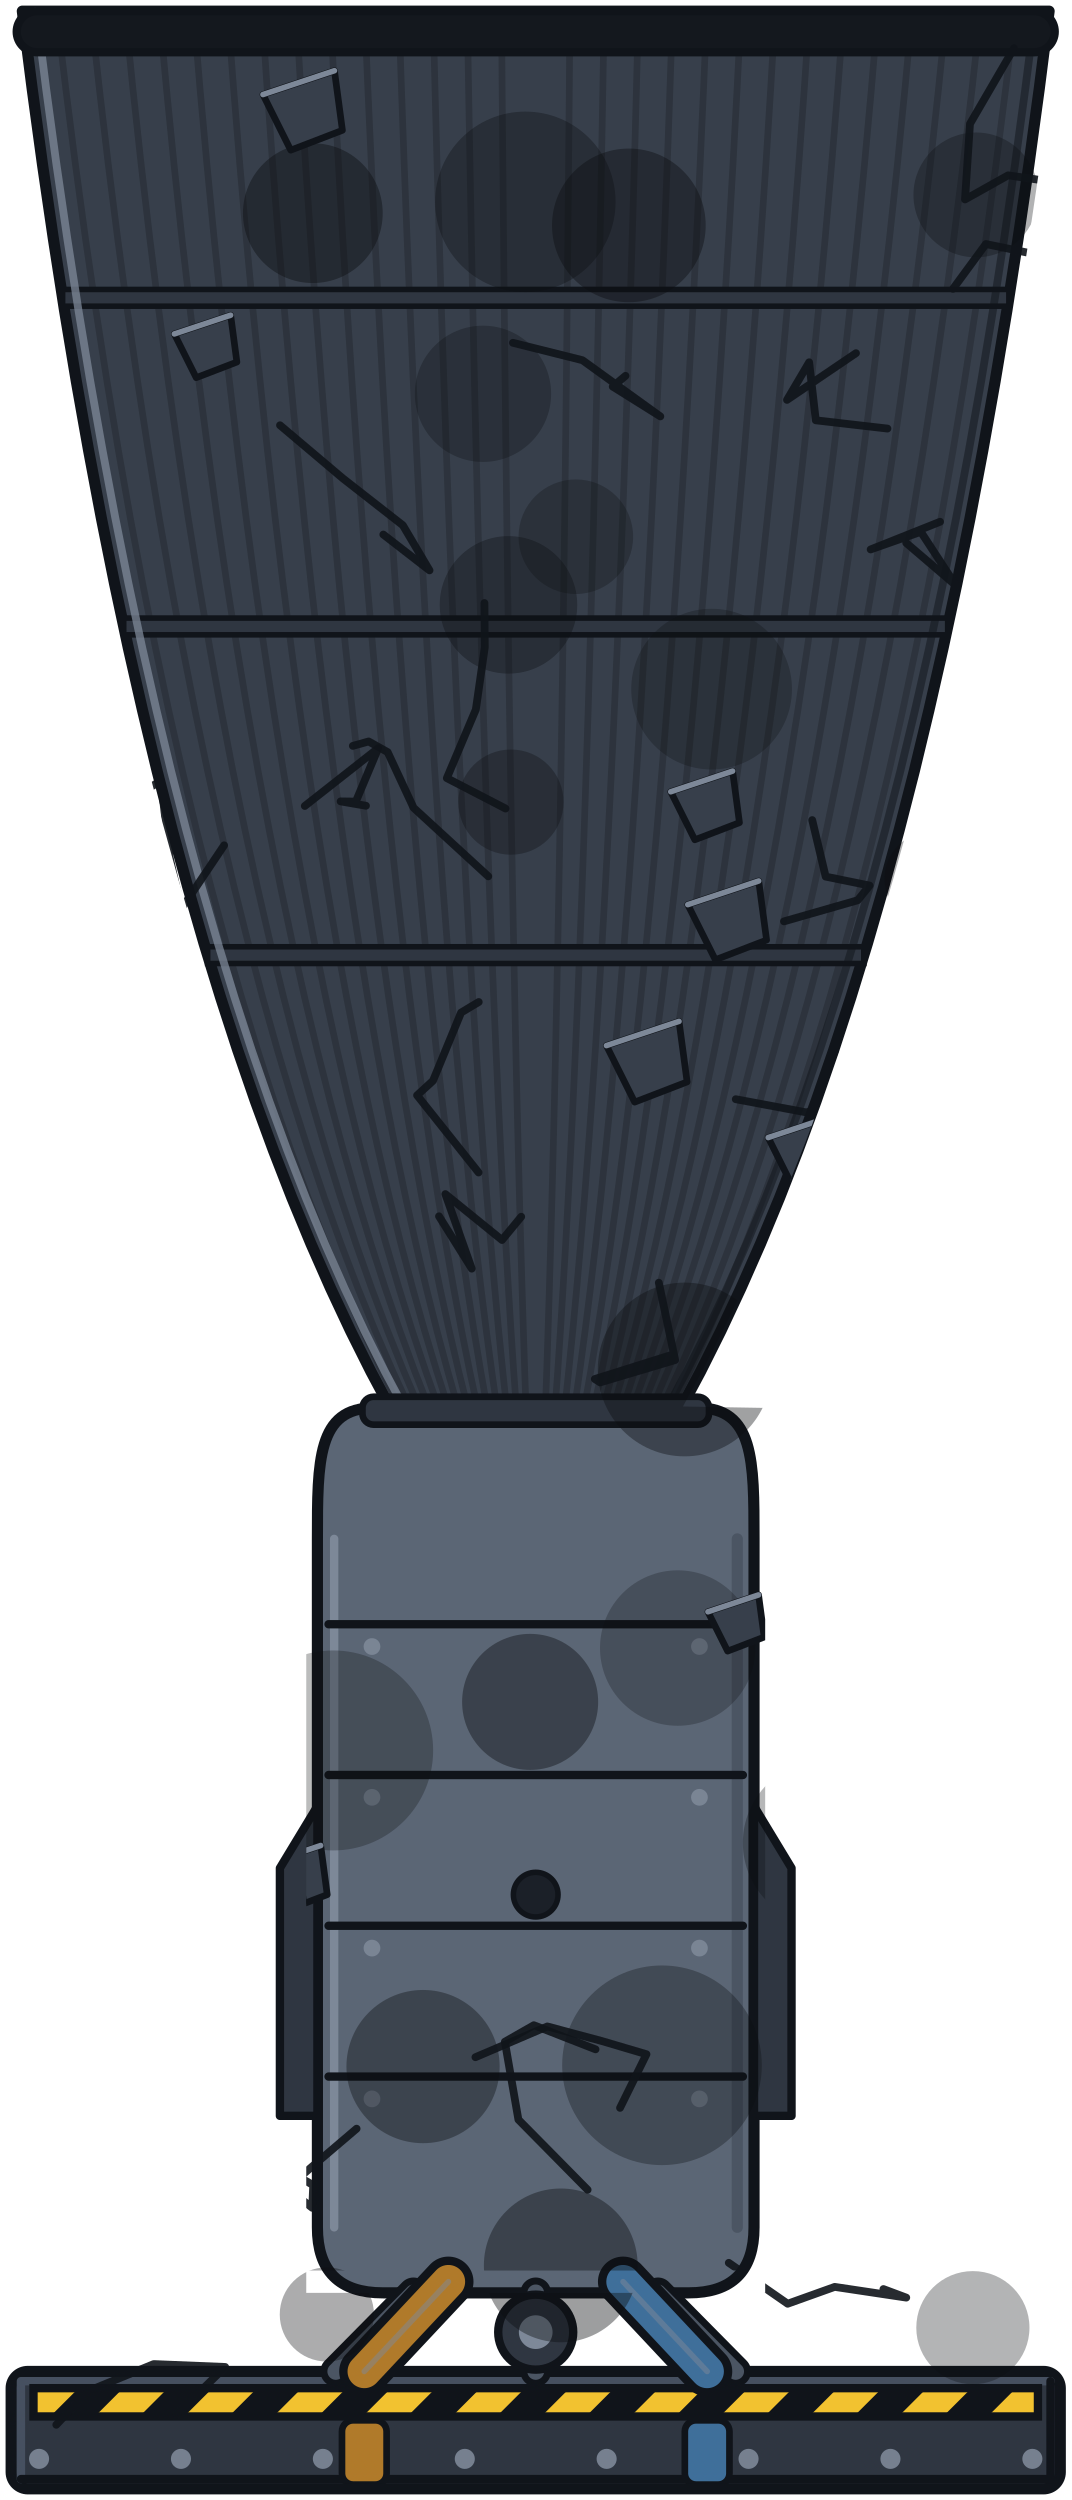
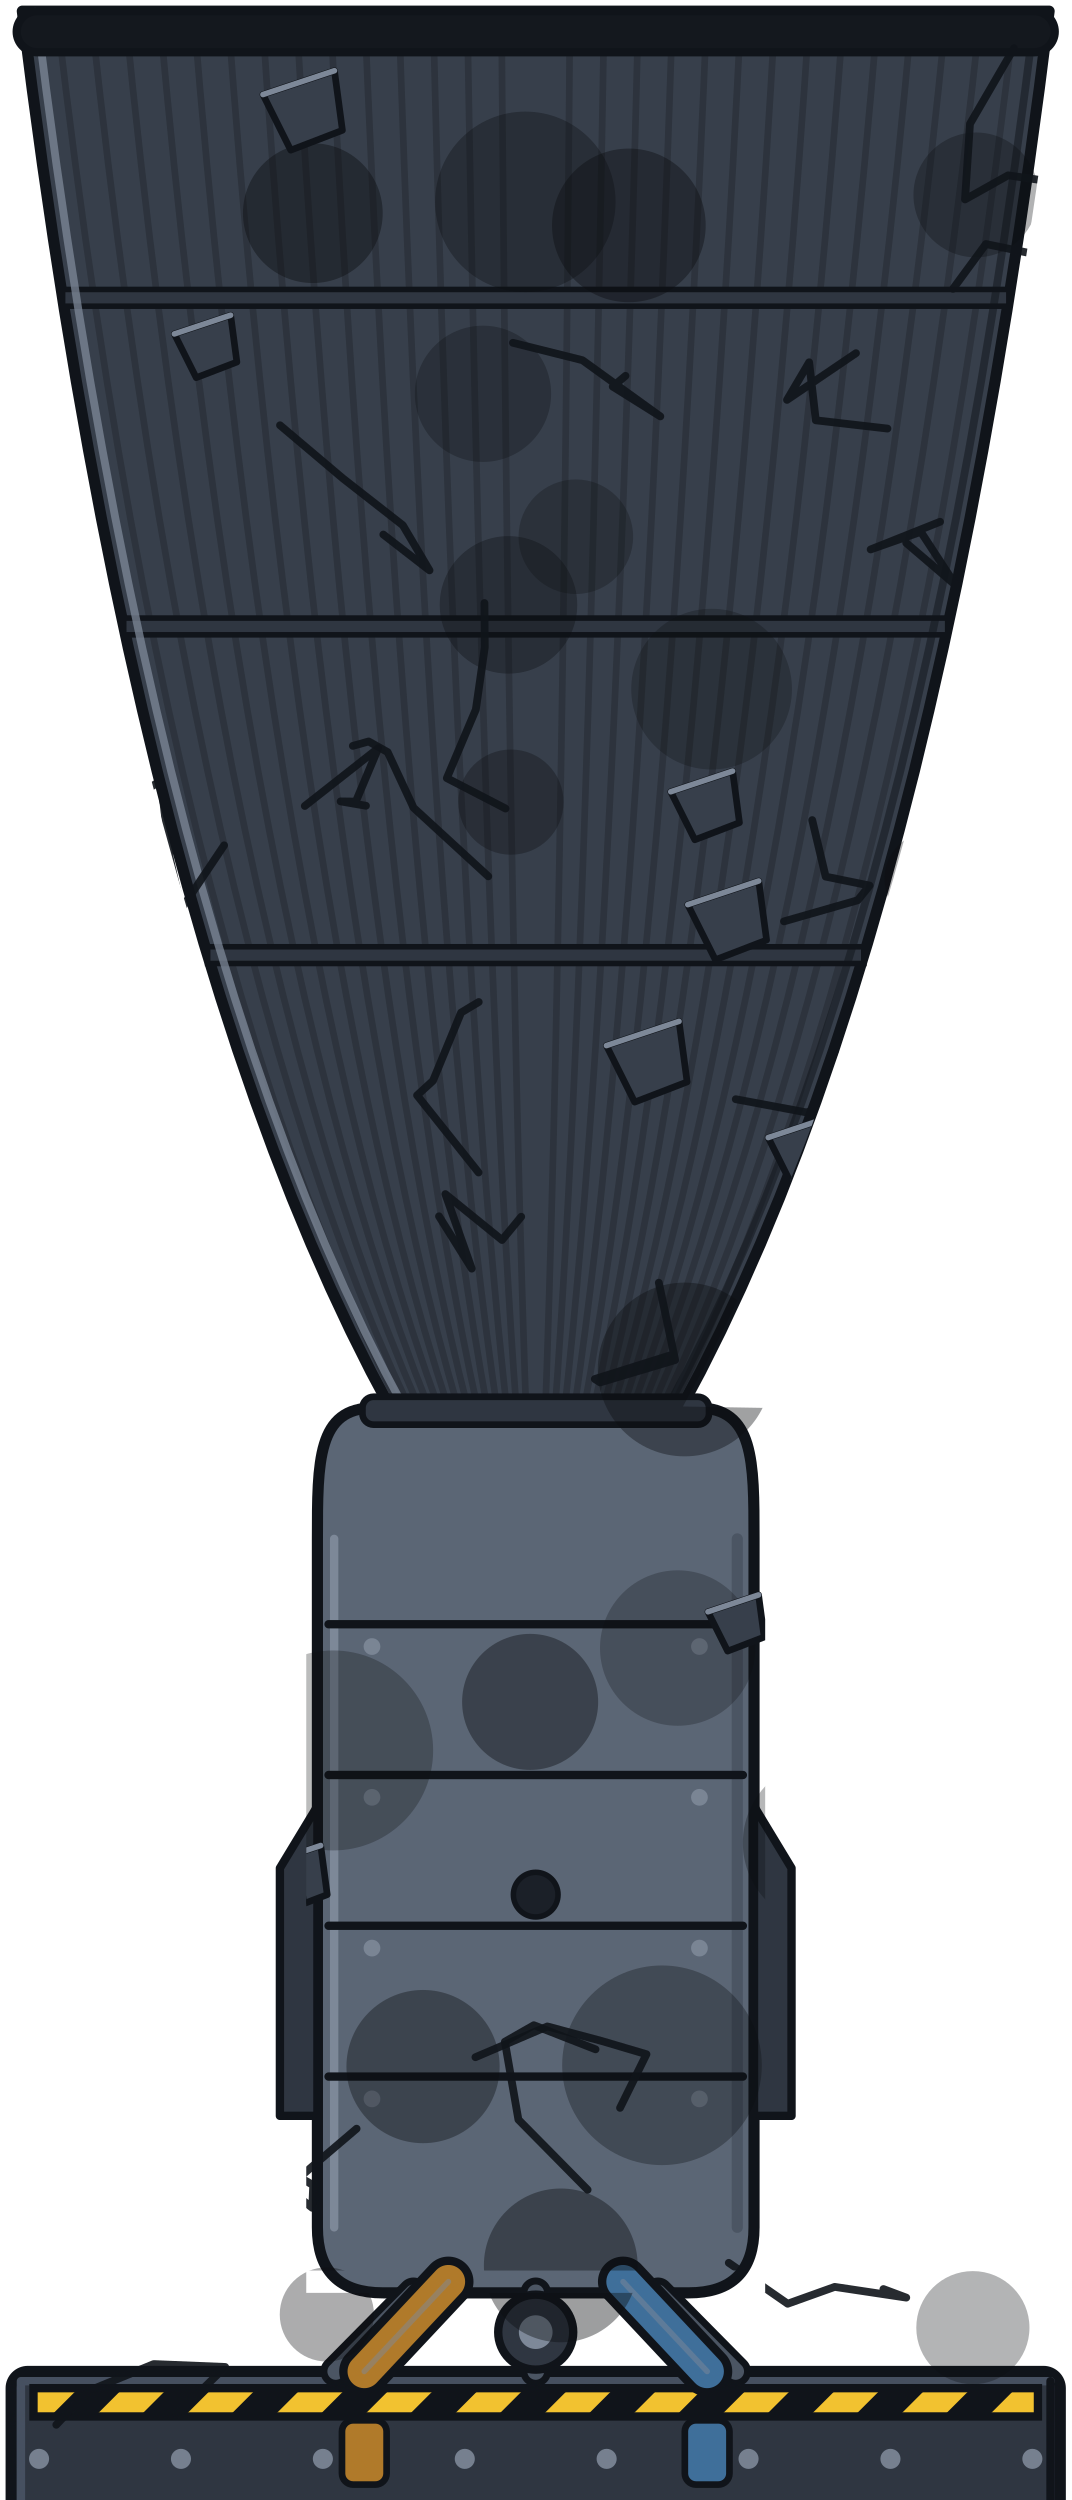
<svg xmlns="http://www.w3.org/2000/svg" width="192" height="448" viewBox="0 0 192 448">
  <defs>
    <radialGradient id="gunship_drive_c_nacelle_l_throat">
      <stop offset="0" stop-color="#ffffff" stop-opacity="0.95" />
      <stop offset="0.35" stop-color="#9fd8ff" stop-opacity="0.9" />
      <stop offset="1" stop-color="#9fd8ff" stop-opacity="0" />
    </radialGradient>
  </defs>
  <g id="base">
-     <rect x="2" y="424.96" width="188" height="21.04" rx="3" fill="#2f3641" stroke="#10141a" stroke-width="2" />
-     <path d="M3.75,444.25 L3.75,426.71 L188.25,426.71" fill="none" stroke="#465060" stroke-width="1.5" stroke-linejoin="round" stroke-linecap="round" data-baked="1" />
-     <path d="M188.25,426.71 L188.25,444.25 L3.75,444.25" fill="none" stroke="#10141a" stroke-width="1.5" stroke-linejoin="round" stroke-linecap="round" data-baked="1" />
+     <rect x="2" y="424.96" width="188" height="29.04" rx="3" fill="#2f3641" stroke="#10141a" stroke-width="2" />
+     <path d="M3.75,452.25 L3.75,426.71 L188.25,426.71" fill="none" stroke="#465060" stroke-width="1.5" stroke-linejoin="round" stroke-linecap="round" data-baked="1" />
+     <path d="M188.25,426.71 L188.25,452.25 L3.75,452.25" fill="none" stroke="#10141a" stroke-width="1.5" stroke-linejoin="round" stroke-linecap="round" data-baked="1" />
    <clipPath id="hz_nacelle_l_6_427">
      <rect x="6" y="427.96" width="180" height="5.07" />
    </clipPath>
    <rect x="6" y="427.96" width="180" height="5.07" fill="#f2c230" />
    <g clip-path="url(#hz_nacelle_l_6_427)">
      <polygon points="-7,433.03 1,433.03 6.07,427.96 -1.93,427.96" fill="#10141a" />
      <polygon points="9,433.03 17,433.03 22.07,427.96 14.07,427.96" fill="#10141a" />
      <polygon points="25,433.03 33,433.03 38.07,427.96 30.07,427.96" fill="#10141a" />
      <polygon points="41,433.03 49,433.03 54.07,427.96 46.07,427.96" fill="#10141a" />
      <polygon points="57,433.03 65,433.03 70.07,427.96 62.07,427.96" fill="#10141a" />
      <polygon points="73,433.03 81,433.03 86.07,427.96 78.07,427.96" fill="#10141a" />
      <polygon points="89,433.03 97,433.03 102.07,427.96 94.07,427.96" fill="#10141a" />
      <polygon points="105,433.03 113,433.03 118.07,427.96 110.07,427.96" fill="#10141a" />
      <polygon points="121,433.03 129,433.03 134.07,427.96 126.07,427.96" fill="#10141a" />
      <polygon points="137,433.03 145,433.03 150.07,427.96 142.07,427.96" fill="#10141a" />
      <polygon points="153,433.03 161,433.03 166.07,427.96 158.07,427.96" fill="#10141a" />
      <polygon points="169,433.03 177,433.03 182.07,427.96 174.07,427.96" fill="#10141a" />
      <polygon points="185,433.03 193,433.03 198.07,427.96 190.07,427.96" fill="#10141a" />
    </g>
    <rect x="6" y="427.96" width="180" height="5.07" fill="none" stroke="#10141a" stroke-width="1.5" />
    <circle cx="7" cy="440.63" r="1.8" fill="#7d8898" opacity="0.9" />
    <circle cx="32.43" cy="440.63" r="1.8" fill="#7d8898" opacity="0.9" />
    <circle cx="57.86" cy="440.63" r="1.8" fill="#7d8898" opacity="0.9" />
    <circle cx="83.29" cy="440.63" r="1.8" fill="#7d8898" opacity="0.9" />
    <circle cx="108.71" cy="440.63" r="1.8" fill="#7d8898" opacity="0.9" />
    <circle cx="134.14" cy="440.63" r="1.8" fill="#7d8898" opacity="0.9" />
    <circle cx="159.57" cy="440.63" r="1.8" fill="#7d8898" opacity="0.9" />
    <circle cx="185" cy="440.63" r="1.8" fill="#7d8898" opacity="0.9" />
    <rect x="61.28" y="433.72" width="8" height="11.52" rx="2" fill="#b07a2a" stroke="#10141a" stroke-width="1.2" />
    <rect x="122.72" y="433.72" width="8" height="11.52" rx="2" fill="#3f6f9a" stroke="#10141a" stroke-width="1.2" />
    <path d="M113.48,294.83 L113.25,292.93 L112.62,291.18 L111.69,289.57 L110.57,288.06 L109.34,286.64 L108.11,285.29 L106.99,283.99 L106.06,282.7 L105.43,281.42 L105.2,280.11 L105.22,279.75 L105.28,279.38 L105.37,279.03 L105.5,278.68 L105.67,278.36 L105.87,278.05 L109.97,272.19 L113.99,266.04 L117.92,259.59 L121.76,252.85 L125.52,245.81 L129.19,238.47 L132.77,230.83 L136.27,222.9 L139.68,214.68 L143,206.15 L146.24,197.33 L149.39,188.21 L152.45,178.8 L155.43,169.09 L158.32,159.08 L161.12,148.78 L163.84,138.18 L166.46,127.28 L169.01,116.09 L171.47,104.6 L173.84,92.81 L176.12,80.73 L178.32,68.35 L180.43,55.67 L182.45,42.7 L184.39,29.43 L186.24,15.86 L188,2 L4,2 L5.76,15.86 L7.61,29.43 L9.55,42.7 L11.57,55.67 L13.68,68.35 L15.88,80.73 L18.16,92.81 L20.53,104.6 L22.99,116.09 L25.54,127.28 L28.16,138.18 L30.88,148.78 L33.68,159.08 L36.57,169.09 L39.55,178.8 L42.61,188.21 L45.76,197.33 L49,206.15 L52.32,214.68 L55.73,222.9 L59.23,230.83 L62.81,238.47 L66.48,245.81 L70.24,252.85 L74.08,259.59 L78.01,266.04 L82.03,272.19 L86.13,278.05 L86.33,278.36 L86.5,278.68 L86.63,279.03 L86.72,279.38 L86.78,279.75 L86.8,280.11 L86.57,281.42 L85.94,282.7 L85.01,283.99 L83.89,285.29 L82.66,286.64 L81.43,288.06 L80.31,289.57 L79.38,291.18 L78.75,292.93 L78.52,294.83 Z" fill="#373f4b" stroke="#10141a" stroke-width="2" stroke-linejoin="round" stroke-linecap="round" />
    <path d="M95.39,280.11 L95.39,279.75 L95.38,279.38 L95.38,279.03 L95.37,278.68 L95.36,278.36 L95.34,278.05 L95.07,272.19 L94.8,266.04 L94.54,259.59 L94.28,252.85 L94.03,245.81 L93.79,238.47 L93.55,230.83 L93.32,222.9 L93.09,214.68 L92.87,206.15 L92.65,197.33 L92.44,188.21 L92.24,178.8 L92.04,169.09 L91.85,159.08 L91.66,148.78 L91.48,138.18 L91.3,127.28 L91.13,116.09 L90.97,104.6 L90.81,92.81 L90.66,80.73 L90.51,68.35 L90.37,55.67 L90.24,42.7 L90.11,29.43 L89.98,15.86 L89.87,2" fill="none" stroke="#2a3039" stroke-width="1.2" stroke-linejoin="round" stroke-linecap="round" opacity="0.8" />
    <path d="M96.61,280.11 L96.61,279.75 L96.62,279.38 L96.62,279.03 L96.63,278.68 L96.64,278.36 L96.66,278.05 L96.93,272.19 L97.2,266.04 L97.46,259.59 L97.72,252.85 L97.97,245.81 L98.21,238.47 L98.45,230.83 L98.68,222.9 L98.91,214.68 L99.13,206.15 L99.35,197.33 L99.56,188.21 L99.76,178.8 L99.96,169.09 L100.15,159.08 L100.34,148.78 L100.52,138.18 L100.7,127.28 L100.87,116.09 L101.03,104.6 L101.19,92.81 L101.34,80.73 L101.49,68.35 L101.63,55.67 L101.76,42.7 L101.89,29.43 L102.02,15.86 L102.13,2" fill="none" stroke="#2a3039" stroke-width="1.2" stroke-linejoin="round" stroke-linecap="round" opacity="0.8" />
    <path d="M94.77,280.11 L94.77,279.75 L94.76,279.38 L94.75,279.03 L94.73,278.68 L94.71,278.36 L94.68,278.05 L94.14,272.19 L93.6,266.04 L93.08,259.59 L92.57,252.85 L92.06,245.81 L91.57,238.47 L91.1,230.83 L90.63,222.9 L90.18,214.68 L89.73,206.15 L89.3,197.33 L88.88,188.21 L88.47,178.8 L88.08,169.09 L87.69,159.08 L87.32,148.78 L86.96,138.18 L86.6,127.28 L86.27,116.09 L85.94,104.6 L85.62,92.81 L85.32,80.73 L85.02,68.35 L84.74,55.67 L84.47,42.7 L84.22,29.43 L83.97,15.86 L83.73,2" fill="none" stroke="#2a3039" stroke-width="1.2" stroke-linejoin="round" stroke-linecap="round" opacity="0.8" />
    <path d="M97.23,280.11 L97.23,279.75 L97.24,279.38 L97.25,279.03 L97.27,278.68 L97.29,278.36 L97.32,278.05 L97.86,272.19 L98.4,266.04 L98.92,259.59 L99.43,252.85 L99.94,245.81 L100.43,238.47 L100.9,230.83 L101.37,222.9 L101.82,214.68 L102.27,206.15 L102.7,197.33 L103.12,188.21 L103.53,178.8 L103.92,169.09 L104.31,159.08 L104.68,148.78 L105.04,138.18 L105.4,127.28 L105.73,116.09 L106.06,104.6 L106.38,92.81 L106.68,80.73 L106.98,68.35 L107.26,55.67 L107.53,42.7 L107.78,29.43 L108.03,15.86 L108.27,2" fill="none" stroke="#2a3039" stroke-width="1.2" stroke-linejoin="round" stroke-linecap="round" opacity="0.8" />
    <path d="M94.16,280.11 L94.16,279.75 L94.14,279.38 L94.13,279.03 L94.1,278.68 L94.07,278.36 L94.03,278.05 L93.21,272.19 L92.4,266.04 L91.62,259.59 L90.85,252.85 L90.1,245.81 L89.36,238.47 L88.65,230.83 L87.95,222.9 L87.26,214.68 L86.6,206.15 L85.95,197.33 L85.32,188.21 L84.71,178.8 L84.11,169.09 L83.54,159.08 L82.98,148.78 L82.43,138.18 L81.91,127.28 L81.4,116.09 L80.91,104.6 L80.43,92.81 L79.98,80.73 L79.54,68.35 L79.11,55.67 L78.71,42.7 L78.32,29.43 L77.95,15.86 L77.6,2" fill="none" stroke="#2a3039" stroke-width="1.2" stroke-linejoin="round" stroke-linecap="round" opacity="0.8" />
    <path d="M97.84,280.11 L97.84,279.75 L97.86,279.38 L97.87,279.03 L97.9,278.68 L97.93,278.36 L97.97,278.05 L98.79,272.19 L99.6,266.04 L100.38,259.59 L101.15,252.85 L101.9,245.81 L102.64,238.47 L103.35,230.83 L104.05,222.9 L104.74,214.68 L105.4,206.15 L106.05,197.33 L106.68,188.21 L107.29,178.8 L107.89,169.09 L108.46,159.08 L109.02,148.78 L109.57,138.18 L110.09,127.28 L110.6,116.09 L111.09,104.6 L111.57,92.81 L112.02,80.73 L112.46,68.35 L112.89,55.67 L113.29,42.7 L113.68,29.43 L114.05,15.86 L114.4,2" fill="none" stroke="#2a3039" stroke-width="1.2" stroke-linejoin="round" stroke-linecap="round" opacity="0.8" />
    <path d="M93.55,280.11 L93.54,279.75 L93.53,279.38 L93.5,279.03 L93.47,278.68 L93.42,278.36 L93.37,278.05 L92.27,272.19 L91.2,266.04 L90.15,259.59 L89.13,252.85 L88.13,245.81 L87.15,238.47 L86.19,230.83 L85.26,222.9 L84.35,214.68 L83.47,206.15 L82.6,197.33 L81.76,188.21 L80.95,178.8 L80.15,169.09 L79.38,159.08 L78.64,148.78 L77.91,138.18 L77.21,127.28 L76.53,116.09 L75.88,104.6 L75.24,92.81 L74.64,80.73 L74.05,68.35 L73.49,55.67 L72.95,42.7 L72.43,29.43 L71.94,15.86 L71.47,2" fill="none" stroke="#2a3039" stroke-width="1.2" stroke-linejoin="round" stroke-linecap="round" opacity="0.8" />
    <path d="M98.45,280.11 L98.46,279.75 L98.47,279.38 L98.5,279.03 L98.53,278.68 L98.58,278.36 L98.63,278.05 L99.73,272.19 L100.8,266.04 L101.85,259.59 L102.87,252.85 L103.87,245.81 L104.85,238.47 L105.81,230.83 L106.74,222.9 L107.65,214.68 L108.53,206.15 L109.4,197.33 L110.24,188.21 L111.05,178.8 L111.85,169.09 L112.62,159.08 L113.36,148.78 L114.09,138.18 L114.79,127.28 L115.47,116.09 L116.12,104.6 L116.76,92.81 L117.36,80.73 L117.95,68.35 L118.51,55.67 L119.05,42.7 L119.57,29.43 L120.06,15.86 L120.53,2" fill="none" stroke="#2a3039" stroke-width="1.2" stroke-linejoin="round" stroke-linecap="round" opacity="0.8" />
    <path d="M92.93,280.11 L92.93,279.75 L92.91,279.38 L92.88,279.03 L92.83,278.68 L92.78,278.36 L92.71,278.05 L91.34,272.19 L90,266.04 L88.69,259.59 L87.41,252.85 L86.16,245.81 L84.94,238.47 L83.74,230.83 L82.58,222.9 L81.44,214.68 L80.33,206.15 L79.25,197.33 L78.2,188.21 L77.18,178.8 L76.19,169.09 L75.23,159.08 L74.29,148.78 L73.39,138.18 L72.51,127.28 L71.66,116.09 L70.84,104.6 L70.05,92.81 L69.29,80.73 L68.56,68.35 L67.86,55.67 L67.18,42.7 L66.54,29.43 L65.92,15.86 L65.33,2" fill="none" stroke="#2a3039" stroke-width="1.2" stroke-linejoin="round" stroke-linecap="round" opacity="0.8" />
    <path d="M99.07,280.11 L99.07,279.75 L99.09,279.38 L99.12,279.03 L99.17,278.68 L99.22,278.36 L99.29,278.05 L100.66,272.19 L102,266.04 L103.31,259.59 L104.59,252.85 L105.84,245.81 L107.06,238.47 L108.26,230.83 L109.42,222.9 L110.56,214.68 L111.67,206.15 L112.75,197.33 L113.8,188.21 L114.82,178.8 L115.81,169.09 L116.77,159.08 L117.71,148.78 L118.61,138.18 L119.49,127.28 L120.34,116.09 L121.16,104.6 L121.95,92.81 L122.71,80.73 L123.44,68.35 L124.14,55.67 L124.82,42.7 L125.46,29.43 L126.08,15.86 L126.67,2" fill="none" stroke="#2a3039" stroke-width="1.2" stroke-linejoin="round" stroke-linecap="round" opacity="0.8" />
    <path d="M92.32,280.11 L92.31,279.75 L92.29,279.38 L92.25,279.03 L92.2,278.68 L92.13,278.36 L92.05,278.05 L90.41,272.19 L88.8,266.04 L87.23,259.59 L85.7,252.85 L84.19,245.81 L82.72,238.47 L81.29,230.83 L79.89,222.9 L78.53,214.68 L77.2,206.15 L75.91,197.33 L74.65,188.21 L73.42,178.8 L72.23,169.09 L71.07,159.08 L69.95,148.78 L68.87,138.18 L67.81,127.28 L66.8,116.09 L65.81,104.6 L64.87,92.81 L63.95,80.73 L63.07,68.35 L62.23,55.67 L61.42,42.7 L60.65,29.43 L59.91,15.86 L59.2,2" fill="none" stroke="#2a3039" stroke-width="1.2" stroke-linejoin="round" stroke-linecap="round" opacity="0.8" />
    <path d="M99.68,280.11 L99.69,279.75 L99.71,279.38 L99.75,279.03 L99.8,278.68 L99.87,278.36 L99.95,278.05 L101.59,272.19 L103.2,266.04 L104.77,259.59 L106.3,252.85 L107.81,245.81 L109.28,238.47 L110.71,230.83 L112.11,222.9 L113.47,214.68 L114.8,206.15 L116.09,197.33 L117.35,188.21 L118.58,178.8 L119.77,169.09 L120.93,159.08 L122.05,148.78 L123.13,138.18 L124.19,127.28 L125.2,116.09 L126.19,104.6 L127.13,92.81 L128.05,80.73 L128.93,68.35 L129.77,55.67 L130.58,42.7 L131.35,29.43 L132.09,15.86 L132.8,2" fill="none" stroke="#2a3039" stroke-width="1.2" stroke-linejoin="round" stroke-linecap="round" opacity="0.8" />
    <path d="M91.71,280.11 L91.7,279.75 L91.67,279.38 L91.63,279.03 L91.56,278.68 L91.49,278.36 L91.39,278.05 L89.48,272.19 L87.6,266.04 L85.77,259.59 L83.98,252.85 L82.22,245.81 L80.51,238.47 L78.84,230.83 L77.21,222.9 L75.62,214.68 L74.07,206.15 L72.56,197.33 L71.09,188.21 L69.66,178.8 L68.27,169.09 L66.92,159.08 L65.61,148.78 L64.34,138.18 L63.12,127.28 L61.93,116.09 L60.78,104.6 L59.68,92.81 L58.61,80.73 L57.59,68.35 L56.6,55.67 L55.66,42.7 L54.75,29.43 L53.89,15.86 L53.07,2" fill="none" stroke="#2a3039" stroke-width="1.2" stroke-linejoin="round" stroke-linecap="round" opacity="0.8" />
    <path d="M100.29,280.11 L100.3,279.75 L100.33,279.38 L100.37,279.03 L100.44,278.68 L100.51,278.36 L100.61,278.05 L102.52,272.19 L104.4,266.04 L106.23,259.59 L108.02,252.85 L109.78,245.81 L111.49,238.47 L113.16,230.83 L114.79,222.9 L116.38,214.68 L117.93,206.15 L119.44,197.33 L120.91,188.21 L122.34,178.8 L123.73,169.09 L125.08,159.08 L126.39,148.78 L127.66,138.18 L128.88,127.28 L130.07,116.09 L131.22,104.6 L132.32,92.81 L133.39,80.73 L134.41,68.35 L135.4,55.67 L136.34,42.7 L137.25,29.43 L138.11,15.86 L138.93,2" fill="none" stroke="#2a3039" stroke-width="1.2" stroke-linejoin="round" stroke-linecap="round" opacity="0.8" />
    <path d="M91.09,280.11 L91.08,279.75 L91.05,279.38 L91,279.03 L90.93,278.68 L90.84,278.36 L90.74,278.05 L88.55,272.19 L86.41,266.04 L84.31,259.59 L82.26,252.85 L80.26,245.81 L78.3,238.47 L76.39,230.83 L74.52,222.9 L72.71,214.68 L70.93,206.15 L69.21,197.33 L67.53,188.21 L65.89,178.8 L64.31,169.09 L62.77,159.08 L61.27,148.78 L59.82,138.18 L58.42,127.28 L57.06,116.09 L55.75,104.6 L54.49,92.81 L53.27,80.73 L52.1,68.35 L50.97,55.67 L49.89,42.7 L48.86,29.43 L47.87,15.86 L46.93,2" fill="none" stroke="#2a3039" stroke-width="1.2" stroke-linejoin="round" stroke-linecap="round" opacity="0.8" />
    <path d="M100.91,280.11 L100.92,279.75 L100.95,279.38 L101,279.03 L101.07,278.68 L101.16,278.36 L101.26,278.05 L103.45,272.19 L105.59,266.04 L107.69,259.59 L109.74,252.85 L111.74,245.81 L113.7,238.47 L115.61,230.83 L117.48,222.9 L119.29,214.68 L121.07,206.15 L122.79,197.33 L124.47,188.21 L126.11,178.8 L127.69,169.09 L129.23,159.08 L130.73,148.78 L132.18,138.18 L133.58,127.28 L134.94,116.09 L136.25,104.6 L137.51,92.81 L138.73,80.73 L139.9,68.35 L141.03,55.67 L142.11,42.7 L143.14,29.43 L144.13,15.86 L145.07,2" fill="none" stroke="#2a3039" stroke-width="1.2" stroke-linejoin="round" stroke-linecap="round" opacity="0.8" />
    <path d="M90.48,280.11 L90.47,279.75 L90.43,279.38 L90.38,279.03 L90.3,278.68 L90.2,278.36 L90.08,278.05 L87.62,272.19 L85.21,266.04 L82.85,259.59 L80.54,252.85 L78.29,245.81 L76.09,238.47 L73.94,230.83 L71.84,222.9 L69.79,214.68 L67.8,206.15 L65.86,197.33 L63.97,188.21 L62.13,178.8 L60.34,169.09 L58.61,159.08 L56.93,148.78 L55.3,138.18 L53.72,127.28 L52.2,116.09 L50.72,104.6 L49.3,92.81 L47.93,80.73 L46.61,68.35 L45.34,55.67 L44.13,42.7 L42.97,29.43 L41.86,15.86 L40.8,2" fill="none" stroke="#2a3039" stroke-width="1.2" stroke-linejoin="round" stroke-linecap="round" opacity="0.8" />
    <path d="M101.52,280.11 L101.53,279.75 L101.57,279.38 L101.62,279.03 L101.7,278.68 L101.8,278.36 L101.92,278.05 L104.38,272.19 L106.79,266.04 L109.15,259.59 L111.46,252.85 L113.71,245.81 L115.91,238.47 L118.06,230.83 L120.16,222.9 L122.21,214.68 L124.2,206.15 L126.14,197.33 L128.03,188.21 L129.87,178.8 L131.66,169.09 L133.39,159.08 L135.07,148.78 L136.7,138.18 L138.28,127.28 L139.8,116.09 L141.28,104.6 L142.7,92.81 L144.07,80.73 L145.39,68.35 L146.66,55.67 L147.87,42.7 L149.03,29.43 L150.14,15.86 L151.2,2" fill="none" stroke="#2a3039" stroke-width="1.2" stroke-linejoin="round" stroke-linecap="round" opacity="0.8" />
    <path d="M89.87,280.11 L89.85,279.75 L89.82,279.38 L89.75,279.03 L89.66,278.68 L89.55,278.36 L89.42,278.05 L86.68,272.19 L84.01,266.04 L81.39,259.59 L78.83,252.85 L76.32,245.81 L73.87,238.47 L71.49,230.83 L69.16,222.9 L66.88,214.68 L64.67,206.15 L62.51,197.33 L60.41,188.21 L58.37,178.8 L56.38,169.09 L54.46,159.08 L52.59,148.78 L50.78,138.18 L49.02,127.28 L47.33,116.09 L45.69,104.6 L44.11,92.81 L42.59,80.73 L41.12,68.35 L39.72,55.67 L38.37,42.7 L37.08,29.43 L35.84,15.86 L34.67,2" fill="none" stroke="#2a3039" stroke-width="1.2" stroke-linejoin="round" stroke-linecap="round" opacity="0.8" />
    <path d="M102.13,280.11 L102.15,279.75 L102.18,279.38 L102.25,279.03 L102.34,278.68 L102.45,278.36 L102.58,278.05 L105.32,272.19 L107.99,266.04 L110.61,259.59 L113.17,252.85 L115.68,245.81 L118.13,238.47 L120.51,230.83 L122.84,222.9 L125.12,214.68 L127.33,206.15 L129.49,197.33 L131.59,188.21 L133.63,178.8 L135.62,169.09 L137.54,159.08 L139.41,148.78 L141.22,138.18 L142.98,127.28 L144.67,116.09 L146.31,104.6 L147.89,92.81 L149.41,80.73 L150.88,68.35 L152.28,55.67 L153.63,42.7 L154.92,29.43 L156.16,15.86 L157.33,2" fill="none" stroke="#2a3039" stroke-width="1.2" stroke-linejoin="round" stroke-linecap="round" opacity="0.8" />
    <path d="M89.25,280.11 L89.24,279.75 L89.2,279.38 L89.13,279.03 L89.03,278.68 L88.91,278.36 L88.76,278.05 L85.75,272.19 L82.81,266.04 L79.93,259.59 L77.11,252.85 L74.35,245.81 L71.66,238.47 L69.03,230.83 L66.47,222.9 L63.97,214.68 L61.53,206.15 L59.16,197.33 L56.85,188.21 L54.6,178.8 L52.42,169.09 L50.3,159.08 L48.25,148.78 L46.25,138.18 L44.33,127.28 L42.46,116.09 L40.66,104.6 L38.92,92.81 L37.25,80.73 L35.64,68.35 L34.09,55.67 L32.6,42.7 L31.18,29.43 L29.83,15.86 L28.53,2" fill="none" stroke="#2a3039" stroke-width="1.2" stroke-linejoin="round" stroke-linecap="round" opacity="0.8" />
    <path d="M102.75,280.11 L102.76,279.75 L102.8,279.38 L102.87,279.03 L102.97,278.68 L103.09,278.36 L103.24,278.05 L106.25,272.19 L109.19,266.04 L112.07,259.59 L114.89,252.85 L117.65,245.81 L120.34,238.47 L122.97,230.83 L125.53,222.9 L128.03,214.68 L130.47,206.15 L132.84,197.33 L135.15,188.21 L137.4,178.8 L139.58,169.09 L141.7,159.08 L143.75,148.78 L145.75,138.18 L147.67,127.28 L149.54,116.09 L151.34,104.6 L153.08,92.81 L154.75,80.73 L156.36,68.35 L157.91,55.67 L159.4,42.7 L160.82,29.43 L162.17,15.86 L163.47,2" fill="none" stroke="#2a3039" stroke-width="1.2" stroke-linejoin="round" stroke-linecap="round" opacity="0.8" />
    <path d="M88.64,280.11 L88.62,279.75 L88.58,279.38 L88.5,279.03 L88.4,278.68 L88.26,278.36 L88.1,278.05 L84.82,272.19 L81.61,266.04 L78.46,259.59 L75.39,252.85 L72.39,245.81 L69.45,238.47 L66.58,230.83 L63.79,222.9 L61.06,214.68 L58.4,206.15 L55.81,197.33 L53.29,188.21 L50.84,178.8 L48.46,169.09 L46.15,159.08 L43.91,148.78 L41.73,138.18 L39.63,127.28 L37.59,116.09 L35.63,104.6 L33.73,92.81 L31.91,80.73 L30.15,68.35 L28.46,55.67 L26.84,42.7 L25.29,29.43 L23.81,15.86 L22.4,2" fill="none" stroke="#2a3039" stroke-width="1.2" stroke-linejoin="round" stroke-linecap="round" opacity="0.8" />
    <path d="M103.36,280.11 L103.38,279.75 L103.42,279.38 L103.5,279.03 L103.6,278.68 L103.74,278.36 L103.9,278.05 L107.18,272.19 L110.39,266.04 L113.54,259.59 L116.61,252.85 L119.61,245.81 L122.55,238.47 L125.42,230.83 L128.21,222.9 L130.94,214.68 L133.6,206.15 L136.19,197.33 L138.71,188.21 L141.16,178.8 L143.54,169.09 L145.85,159.08 L148.09,148.78 L150.27,138.18 L152.37,127.28 L154.41,116.09 L156.37,104.6 L158.27,92.81 L160.09,80.73 L161.85,68.35 L163.54,55.67 L165.16,42.7 L166.71,29.43 L168.19,15.86 L169.6,2" fill="none" stroke="#2a3039" stroke-width="1.2" stroke-linejoin="round" stroke-linecap="round" opacity="0.8" />
    <path d="M88.03,280.11 L88.01,279.75 L87.96,279.38 L87.88,279.03 L87.76,278.68 L87.62,278.36 L87.44,278.05 L83.89,272.19 L80.41,266.04 L77,259.59 L73.67,252.85 L70.42,245.81 L67.24,238.47 L64.13,230.83 L61.1,222.9 L58.15,214.68 L55.27,206.15 L52.46,197.33 L49.73,188.21 L47.08,178.8 L44.5,169.09 L41.99,159.08 L39.56,148.78 L37.21,138.18 L34.93,127.28 L32.73,116.09 L30.6,104.6 L28.54,92.81 L26.56,80.73 L24.66,68.35 L22.83,55.67 L21.08,42.7 L19.4,29.43 L17.8,15.86 L16.27,2" fill="none" stroke="#2a3039" stroke-width="1.2" stroke-linejoin="round" stroke-linecap="round" opacity="0.8" />
    <path d="M103.97,280.11 L103.99,279.75 L104.04,279.38 L104.12,279.03 L104.24,278.68 L104.38,278.36 L104.56,278.05 L108.11,272.19 L111.59,266.04 L115,259.59 L118.33,252.85 L121.58,245.81 L124.76,238.47 L127.87,230.83 L130.9,222.9 L133.85,214.68 L136.73,206.15 L139.54,197.33 L142.27,188.21 L144.92,178.8 L147.5,169.09 L150.01,159.08 L152.44,148.78 L154.79,138.18 L157.07,127.28 L159.27,116.09 L161.4,104.6 L163.46,92.81 L165.44,80.73 L167.34,68.35 L169.17,55.67 L170.92,42.7 L172.6,29.43 L174.2,15.86 L175.73,2" fill="none" stroke="#2a3039" stroke-width="1.2" stroke-linejoin="round" stroke-linecap="round" opacity="0.8" />
    <path d="M87.41,280.11 L87.4,279.75 L87.34,279.38 L87.25,279.03 L87.13,278.68 L86.97,278.36 L86.79,278.05 L82.96,272.19 L79.21,266.04 L75.54,259.59 L71.96,252.85 L68.45,245.81 L65.02,238.47 L61.68,230.83 L58.42,222.9 L55.24,214.68 L52.13,206.15 L49.11,197.33 L46.17,188.21 L43.31,178.8 L40.54,169.09 L37.84,159.08 L35.22,148.78 L32.69,138.18 L30.23,127.28 L27.86,116.09 L25.57,104.6 L23.35,92.81 L21.22,80.73 L19.17,68.35 L17.2,55.67 L15.31,42.7 L13.51,29.43 L11.78,15.86 L10.13,2" fill="none" stroke="#2a3039" stroke-width="1.2" stroke-linejoin="round" stroke-linecap="round" opacity="0.8" />
    <path d="M104.59,280.11 L104.6,279.75 L104.66,279.38 L104.75,279.03 L104.87,278.68 L105.03,278.36 L105.21,278.05 L109.04,272.19 L112.79,266.04 L116.46,259.59 L120.04,252.85 L123.55,245.81 L126.98,238.47 L130.32,230.83 L133.58,222.9 L136.76,214.68 L139.87,206.15 L142.89,197.33 L145.83,188.21 L148.69,178.8 L151.46,169.09 L154.16,159.08 L156.78,148.78 L159.31,138.18 L161.77,127.28 L164.14,116.09 L166.43,104.6 L168.65,92.81 L170.78,80.73 L172.83,68.35 L174.8,55.67 L176.69,42.7 L178.49,29.43 L180.22,15.86 L181.87,2" fill="none" stroke="#2a3039" stroke-width="1.2" stroke-linejoin="round" stroke-linecap="round" opacity="0.8" />
    <rect x="37.21" y="169.66" width="117.58" height="3" fill="#2f3641" stroke="#10141a" stroke-width="1" />
    <rect x="22.17" y="110.76" width="147.65" height="3" fill="#2f3641" stroke="#10141a" stroke-width="1" />
    <rect x="11.22" y="51.87" width="169.57" height="3" fill="#2f3641" stroke="#10141a" stroke-width="1" />
    <path d="M89.3,280.11 L89.28,279.75 L89.22,279.38 L89.13,279.03 L89,278.68 L88.83,278.36 L88.63,278.05 L84.53,272.19 L80.51,266.04 L76.58,259.59 L72.74,252.85 L68.98,245.81 L65.31,238.47 L61.73,230.83 L58.23,222.9 L54.82,214.68 L51.5,206.15 L48.26,197.33 L45.11,188.21 L42.05,178.8 L39.07,169.09 L36.18,159.08 L33.38,148.78 L30.66,138.18 L28.04,127.28 L25.49,116.09 L23.03,104.6 L20.66,92.81 L18.38,80.73 L16.18,68.35 L14.07,55.67 L12.05,42.7 L10.11,29.43 L8.26,15.86 L6.5,2" fill="none" stroke="#7d8898" stroke-width="1.4" stroke-linejoin="round" stroke-linecap="round" opacity="0.75" />
    <path d="M102.7,280.11 L102.72,279.75 L102.78,279.38 L102.87,279.03 L103,278.68 L103.17,278.36 L103.37,278.05 L107.47,272.19 L111.49,266.04 L115.42,259.59 L119.26,252.85 L123.02,245.81 L126.69,238.47 L130.27,230.83 L133.77,222.9 L137.18,214.68 L140.5,206.15 L143.74,197.33 L146.89,188.21 L149.95,178.8 L152.93,169.09 L155.82,159.08 L158.62,148.78 L161.34,138.18 L163.96,127.28 L166.51,116.09 L168.97,104.6 L171.34,92.81 L173.62,80.73 L175.82,68.35 L177.93,55.67 L179.95,42.7 L181.89,29.43 L183.74,15.86 L185.5,2" fill="none" stroke="#10141a" stroke-width="1.4" stroke-linejoin="round" stroke-linecap="round" opacity="0.5" />
    <rect x="84.8" y="278.11" width="22.4" height="4" rx="2" fill="#4b5563" stroke="#10141a" stroke-width="1.2" />
    <rect x="3" y="2" width="186" height="7.36" rx="3.68" fill="#14181e" stroke="#10141a" stroke-width="1.5" />
    <path d="M66.95,252.3 H125.05 C135.12,252.3 135.12,261.69 135.12,275.77 V399.14 Q135.12,410.88 123.38,410.88 H68.62 Q56.88,410.88 56.88,399.14 V275.77 C56.88,261.69 56.88,252.3 66.95,252.3 Z" fill="#5b6675" stroke="#10141a" stroke-width="2" stroke-linejoin="round" stroke-linecap="round" />
    <path d="M59.88,399.14 V275.77" fill="none" stroke="#7d8898" stroke-width="1.5" stroke-linejoin="round" stroke-linecap="round" />
    <path d="M132.12,399.14 V275.77" fill="none" stroke="#4b5563" stroke-width="2" stroke-linejoin="round" stroke-linecap="round" />
    <rect x="64.95" y="250.3" width="62.11" height="5" rx="2" fill="#2f3641" stroke="#10141a" stroke-width="1.2" />
    <line x1="58.88" y1="291.06" x2="133.12" y2="291.06" stroke="#10141a" stroke-width="1.5" stroke-linecap="round" />
    <circle cx="66.66" cy="295.06" r="1.5" fill="#7d8898" opacity="0.9" />
    <circle cx="125.34" cy="295.06" r="1.5" fill="#7d8898" opacity="0.9" />
    <line x1="58.88" y1="318.08" x2="133.12" y2="318.08" stroke="#10141a" stroke-width="1.5" stroke-linecap="round" />
    <circle cx="66.66" cy="322.08" r="1.5" fill="#7d8898" opacity="0.9" />
    <circle cx="125.34" cy="322.08" r="1.5" fill="#7d8898" opacity="0.9" />
    <line x1="58.88" y1="345.1" x2="133.12" y2="345.1" stroke="#10141a" stroke-width="1.5" stroke-linecap="round" />
    <circle cx="66.66" cy="349.1" r="1.5" fill="#7d8898" opacity="0.9" />
    <circle cx="125.34" cy="349.1" r="1.5" fill="#7d8898" opacity="0.9" />
    <line x1="58.88" y1="372.12" x2="133.12" y2="372.12" stroke="#10141a" stroke-width="1.5" stroke-linecap="round" />
    <circle cx="66.66" cy="376.12" r="1.5" fill="#7d8898" opacity="0.9" />
    <circle cx="125.34" cy="376.12" r="1.5" fill="#7d8898" opacity="0.9" />
    <polygon points="56.88,323.66 50.16,334.76 50.16,379.16 56.88,379.16" fill="#2f3641" stroke="#10141a" stroke-width="1.5" stroke-linejoin="round" />
    <polygon points="135.12,323.66 141.84,334.76 141.84,379.16 135.12,379.16" fill="#2f3641" stroke="#10141a" stroke-width="1.5" stroke-linejoin="round" />
    <line x1="60.17" y1="424.96" x2="74.09" y2="410.88" stroke="#10141a" stroke-width="5.5" stroke-linecap="round" />
    <line x1="60.17" y1="424.96" x2="74.09" y2="410.88" stroke="#4b5563" stroke-width="3" stroke-linecap="round" />
    <line x1="131.83" y1="424.96" x2="117.91" y2="410.88" stroke="#10141a" stroke-width="5.5" stroke-linecap="round" />
    <line x1="131.83" y1="424.96" x2="117.91" y2="410.88" stroke="#4b5563" stroke-width="3" stroke-linecap="round" />
    <line x1="96" y1="410.88" x2="96" y2="424.96" stroke="#10141a" stroke-width="5.5" stroke-linecap="round" />
    <line x1="96" y1="410.88" x2="96" y2="424.96" stroke="#4b5563" stroke-width="3" stroke-linecap="round" />
    <circle cx="96" cy="417.92" r="6.72" fill="#2f3641" stroke="#10141a" stroke-width="1.5" />
    <circle cx="96" cy="417.92" r="3.02" fill="#7d8898" />
    <line x1="80.35" y1="408.88" x2="65.28" y2="424.96" stroke="#10141a" stroke-width="9" stroke-linecap="round" />
    <line x1="80.35" y1="408.88" x2="65.28" y2="424.96" stroke="#b07a2a" stroke-width="6" stroke-linecap="round" />
    <line x1="80.35" y1="408.88" x2="65.28" y2="424.96" stroke="#7d8898" stroke-width="1" stroke-linecap="round" opacity="0.5" />
    <line x1="111.65" y1="408.88" x2="126.72" y2="424.96" stroke="#10141a" stroke-width="9" stroke-linecap="round" />
    <line x1="111.65" y1="408.88" x2="126.72" y2="424.96" stroke="#3f6f9a" stroke-width="6" stroke-linecap="round" />
    <line x1="111.65" y1="408.88" x2="126.72" y2="424.96" stroke="#7d8898" stroke-width="1" stroke-linecap="round" opacity="0.5" />
    <circle cx="96" cy="339.52" r="4" fill="#1b2028" stroke="#10141a" stroke-width="1" />
    <clipPath id="components_gunship_drive_l_clip0">
      <path d="M137.12,410.88 L137.12,252.3 L122.39,252.04 L126.29,244.84 L130.09,237.35 L133.8,229.59 L137.41,221.55 L140.93,213.23 L144.36,204.63 L147.69,195.75 L150.93,186.59 L154.08,177.15 L157.13,167.43 L160.09,157.43 L162.95,147.16 L165.72,136.6 L168.4,125.76 L170.98,114.64 L173.47,103.25 L175.86,91.57 L178.16,79.61 L180.37,67.38 L182.48,54.86 L184.5,42.07 L186.43,28.99 L188.26,15.63 L190,2 L2,2 L3.74,15.63 L5.57,28.99 L7.5,42.07 L9.52,54.86 L11.63,67.38 L13.84,79.61 L16.14,91.57 L18.53,103.25 L21.02,114.64 L23.6,125.76 L26.28,136.6 L29.05,147.16 L31.91,157.43 L34.87,167.43 L37.92,177.15 L41.07,186.59 L44.31,195.75 L47.64,204.63 L51.07,213.23 L54.59,221.55 L58.2,229.59 L61.91,237.35 L65.71,244.84 L69.61,252.04 L54.88,252.3 L54.88,410.88 Z M2,406.88 H190 V446 H2 Z" />
    </clipPath>
    <g clip-path="url(#components_gunship_drive_l_clip0)">
      <circle cx="27.65" cy="191.57" r="13.78" fill="#0b0d10" opacity="0.32" />
      <circle cx="179.8" cy="165.7" r="12.96" fill="#0b0d10" opacity="0.34" />
      <circle cx="174.88" cy="34.93" r="11.19" fill="#0b0d10" opacity="0.32" />
      <circle cx="122.69" cy="245.41" r="15.57" fill="#0b0d10" opacity="0.39" />
      <circle cx="166.93" cy="157.48" r="8.46" fill="#0b0d10" opacity="0.33" />
      <circle cx="172.73" cy="245.46" r="17.38" fill="#0b0d10" opacity="0.43" />
      <circle cx="103.19" cy="96.18" r="10.27" fill="#0b0d10" opacity="0.28" />
      <circle cx="147.92" cy="330.24" r="14.8" fill="#0b0d10" opacity="0.3" />
      <circle cx="112.69" cy="40.39" r="13.77" fill="#0b0d10" opacity="0.42" />
      <circle cx="91.56" cy="143.74" r="9.43" fill="#0b0d10" opacity="0.33" />
      <circle cx="59.7" cy="313.68" r="17.92" fill="#0b0d10" opacity="0.28" />
      <circle cx="75.81" cy="370.33" r="13.73" fill="#0b0d10" opacity="0.38" />
      <circle cx="121.45" cy="295.33" r="13.93" fill="#0b0d10" opacity="0.26" />
      <circle cx="86.55" cy="70.57" r="12.21" fill="#0b0d10" opacity="0.3" />
      <circle cx="91.12" cy="108.39" r="12.32" fill="#0b0d10" opacity="0.35" />
      <circle cx="174.34" cy="417.12" r="10.14" fill="#0b0d10" opacity="0.31" />
      <circle cx="100.49" cy="405.96" r="13.78" fill="#0b0d10" opacity="0.4" />
      <circle cx="58.57" cy="414.75" r="8.44" fill="#0b0d10" opacity="0.34" />
      <circle cx="37.67" cy="351.18" r="10.35" fill="#0b0d10" opacity="0.32" />
      <circle cx="118.63" cy="370.1" r="17.89" fill="#0b0d10" opacity="0.32" />
      <circle cx="127.52" cy="123.49" r="14.4" fill="#0b0d10" opacity="0.27" />
      <circle cx="94.14" cy="36.17" r="16.17" fill="#0b0d10" opacity="0.35" />
      <circle cx="95" cy="304.98" r="12.19" fill="#0b0d10" opacity="0.41" />
      <circle cx="56.06" cy="38.2" r="12.52" fill="#0b0d10" opacity="0.43" />
      <path d="M152.91,260.53 L159.86,261.54 L152.13,268.78 L141.79,278.56 L145.46,277.79" fill="none" stroke="#10141a" stroke-width="1.4" stroke-linejoin="round" stroke-linecap="round" opacity="0.9" />
      <path d="M7.72,170.77 L2,172.3 L9.63,176.62 L16.16,190.3 L10.3,203.4" fill="none" stroke="#10141a" stroke-width="1.4" stroke-linejoin="round" stroke-linecap="round" opacity="0.9" />
      <path d="M170.78,51.75 L176.67,43.73 L190,46.49 L190,52.63 L190,48.29" fill="none" stroke="#10141a" stroke-width="1.4" stroke-linejoin="round" stroke-linecap="round" opacity="0.9" />
      <path d="M40.16,151.48 L32.49,162.9 L30.42,153.7 L28.84,139.93 L22.1,143.92" fill="none" stroke="#10141a" stroke-width="1.4" stroke-linejoin="round" stroke-linecap="round" opacity="0.9" />
      <path d="M63.9,381.46 L51.43,392.09 L55.95,395.64 L56.13,391.58 L45.81,385.64" fill="none" stroke="#10141a" stroke-width="1.4" stroke-linejoin="round" stroke-linecap="round" opacity="0.9" />
      <path d="M147.64,319.52 L156,327.93 L148.93,331.89 L159.43,338.61 L170.04,338.55" fill="none" stroke="#10141a" stroke-width="1.4" stroke-linejoin="round" stroke-linecap="round" opacity="0.9" />
      <path d="M181.71,8.61 L173.82,22.19 L172.93,35.74 L180.65,31.42 L188.44,32.55" fill="none" stroke="#10141a" stroke-width="1.4" stroke-linejoin="round" stroke-linecap="round" opacity="0.9" />
      <path d="M85.2,368.65 L98.08,363.14 L107.83,365.75 L115.85,368.12 L111.11,377.73" fill="none" stroke="#10141a" stroke-width="1.4" stroke-linejoin="round" stroke-linecap="round" opacity="0.9" />
      <path d="M28.16,238.83 L37.72,252.3 L46.2,241 L40.99,250.73 L34.51,242.83" fill="none" stroke="#10141a" stroke-width="1.4" stroke-linejoin="round" stroke-linecap="round" opacity="0.9" />
      <path d="M63.23,133.66 L66.06,132.87 L69.47,134.78 L74.11,144.75 L87.5,157.04" fill="none" stroke="#10141a" stroke-width="1.4" stroke-linejoin="round" stroke-linecap="round" opacity="0.9" />
      <path d="M153.39,63.29 L141.03,71.66 L145,64.92 L146.19,75.32 L159.03,76.8" fill="none" stroke="#10141a" stroke-width="1.4" stroke-linejoin="round" stroke-linecap="round" opacity="0.9" />
      <path d="M158.31,410.2 L162.4,411.73 L149.58,409.81 L141.15,412.83 L130.6,405.5" fill="none" stroke="#10141a" stroke-width="1.4" stroke-linejoin="round" stroke-linecap="round" opacity="0.9" />
      <path d="M93.4,218.04 L89.96,222.21 L79.81,213.98 L84.54,227.34 L78.67,217.96" fill="none" stroke="#10141a" stroke-width="1.4" stroke-linejoin="round" stroke-linecap="round" opacity="0.9" />
      <path d="M112.09,67.35 L109.8,69.28 L118.33,74.62 L104.37,64.55 L91.92,61.43" fill="none" stroke="#10141a" stroke-width="1.4" stroke-linejoin="round" stroke-linecap="round" opacity="0.9" />
      <path d="M85.79,179.56 L82.63,181.45 L77.59,193.67 L74.74,196.28 L85.76,210.11" fill="none" stroke="#10141a" stroke-width="1.4" stroke-linejoin="round" stroke-linecap="round" opacity="0.9" />
      <path d="M118.06,229.86 L120.99,243.72 L107.54,247.73 L106.59,247.12 L120.06,242.89" fill="none" stroke="#10141a" stroke-width="1.4" stroke-linejoin="round" stroke-linecap="round" opacity="0.9" />
      <path d="M161.98,193.05 L150.35,189.08 L158.1,196.11 L144.47,199.34 L131.85,196.98" fill="none" stroke="#10141a" stroke-width="1.4" stroke-linejoin="round" stroke-linecap="round" opacity="0.9" />
      <path d="M68.69,95.79 L76.97,102.21 L72.19,94.13 L61.47,85.75 L50.18,76.21" fill="none" stroke="#10141a" stroke-width="1.4" stroke-linejoin="round" stroke-linecap="round" opacity="0.9" />
      <path d="M140.49,165.11 L153.71,161.32 L155.83,158.69 L147.96,157.09 L145.55,146.96" fill="none" stroke="#10141a" stroke-width="1.4" stroke-linejoin="round" stroke-linecap="round" opacity="0.9" />
      <path d="M65.58,144.39 L61.04,143.61 L63.76,143.65 L67.79,134.07 L54.62,144.43" fill="none" stroke="#10141a" stroke-width="1.4" stroke-linejoin="round" stroke-linecap="round" opacity="0.9" />
      <path d="M106.72,367.24 L95.66,362.92 L90.47,365.88 L92.9,379.84 L105.3,392.41" fill="none" stroke="#10141a" stroke-width="1.4" stroke-linejoin="round" stroke-linecap="round" opacity="0.9" />
      <path d="M10.09,434.52 L15.75,428.49 L27.55,423.64 L40.35,424.16 L31.64,432.7" fill="none" stroke="#10141a" stroke-width="1.4" stroke-linejoin="round" stroke-linecap="round" opacity="0.9" />
      <path d="M90.59,144.89 L80.07,139.44 L85.27,127.15 L86.87,116.02 L86.81,108.06" fill="none" stroke="#10141a" stroke-width="1.4" stroke-linejoin="round" stroke-linecap="round" opacity="0.9" />
      <path d="M162.4,97.3 L171.32,104.94 L165.01,95.3 L156.02,98.46 L168.46,93.5" fill="none" stroke="#10141a" stroke-width="1.4" stroke-linejoin="round" stroke-linecap="round" opacity="0.9" />
      <polygon points="46.9,334.24 57.47,330.72 58.64,339.52 51.01,342.45" fill="#373f4b" stroke="#10141a" stroke-width="1.2" stroke-linejoin="round" />
      <line x1="46.9" y1="334.24" x2="57.47" y2="330.72" stroke="#7d8898" stroke-width="1" stroke-linecap="round" />
      <polygon points="123.25,162.11 135.96,157.87 137.37,168.46 128.19,171.99" fill="#373f4b" stroke="#10141a" stroke-width="1.2" stroke-linejoin="round" />
      <line x1="123.25" y1="162.11" x2="135.96" y2="157.87" stroke="#7d8898" stroke-width="1" stroke-linecap="round" />
      <polygon points="108.67,187.37 121.68,183.03 123.13,193.88 113.73,197.5" fill="#373f4b" stroke="#10141a" stroke-width="1.2" stroke-linejoin="round" />
      <line x1="108.67" y1="187.37" x2="121.68" y2="183.03" stroke="#7d8898" stroke-width="1" stroke-linecap="round" />
      <polygon points="120.2,141.88 131.28,138.18 132.51,147.42 124.51,150.49" fill="#373f4b" stroke="#10141a" stroke-width="1.2" stroke-linejoin="round" />
      <line x1="120.2" y1="141.88" x2="131.28" y2="138.18" stroke="#7d8898" stroke-width="1" stroke-linecap="round" />
      <polygon points="42.73,335.6 53.27,332.09 54.44,340.87 46.83,343.79" fill="#373f4b" stroke="#10141a" stroke-width="1.2" stroke-linejoin="round" />
      <line x1="42.73" y1="335.6" x2="53.27" y2="332.09" stroke="#7d8898" stroke-width="1" stroke-linecap="round" />
      <polygon points="31.24,59.84 41.33,56.48 42.45,64.88 35.16,67.68" fill="#373f4b" stroke="#10141a" stroke-width="1.2" stroke-linejoin="round" />
      <line x1="31.24" y1="59.84" x2="41.33" y2="56.48" stroke="#7d8898" stroke-width="1" stroke-linecap="round" />
      <polygon points="126.86,288.83 135.93,285.81 136.94,293.36 130.39,295.88" fill="#373f4b" stroke="#10141a" stroke-width="1.2" stroke-linejoin="round" />
      <line x1="126.86" y1="288.83" x2="135.93" y2="285.81" stroke="#7d8898" stroke-width="1" stroke-linecap="round" />
      <polygon points="137.66,203.85 148.98,200.08 150.23,209.51 142.06,212.65" fill="#373f4b" stroke="#10141a" stroke-width="1.2" stroke-linejoin="round" />
      <line x1="137.66" y1="203.85" x2="148.98" y2="200.08" stroke="#7d8898" stroke-width="1" stroke-linecap="round" />
      <polygon points="11.46,333.92 27.63,328.53 29.42,342.01 17.74,346.5" fill="#373f4b" stroke="#10141a" stroke-width="1.2" stroke-linejoin="round" />
      <line x1="11.46" y1="333.92" x2="27.63" y2="328.53" stroke="#7d8898" stroke-width="1" stroke-linecap="round" />
      <polygon points="170.66,374.83 186.83,369.44 188.63,382.91 176.95,387.4" fill="#373f4b" stroke="#10141a" stroke-width="1.2" stroke-linejoin="round" />
      <line x1="170.66" y1="374.83" x2="186.83" y2="369.44" stroke="#7d8898" stroke-width="1" stroke-linecap="round" />
      <polygon points="147.23,352.35 160.27,348 161.71,358.87 152.3,362.49" fill="#373f4b" stroke="#10141a" stroke-width="1.2" stroke-linejoin="round" />
      <line x1="147.23" y1="352.35" x2="160.27" y2="348" stroke="#7d8898" stroke-width="1" stroke-linecap="round" />
      <polygon points="47.12,16.94 59.93,12.67 61.36,23.35 52.1,26.91" fill="#373f4b" stroke="#10141a" stroke-width="1.2" stroke-linejoin="round" />
      <line x1="47.12" y1="16.94" x2="59.93" y2="12.67" stroke="#7d8898" stroke-width="1" stroke-linecap="round" />
    </g>
  </g>
</svg>
